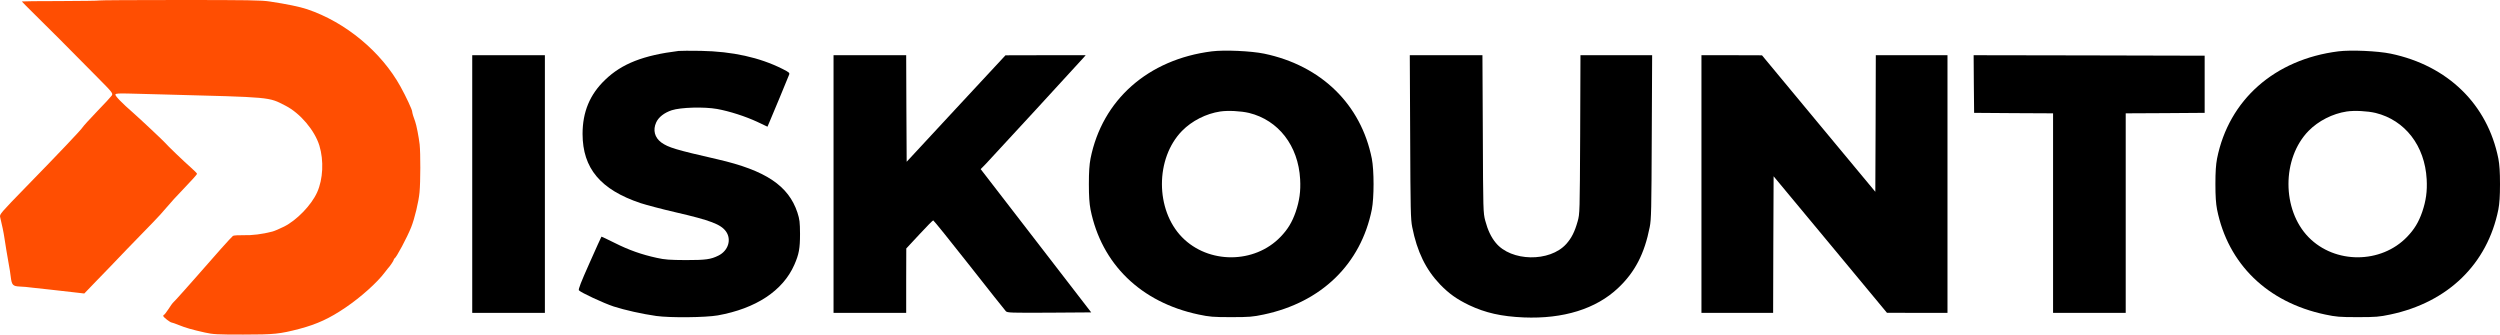
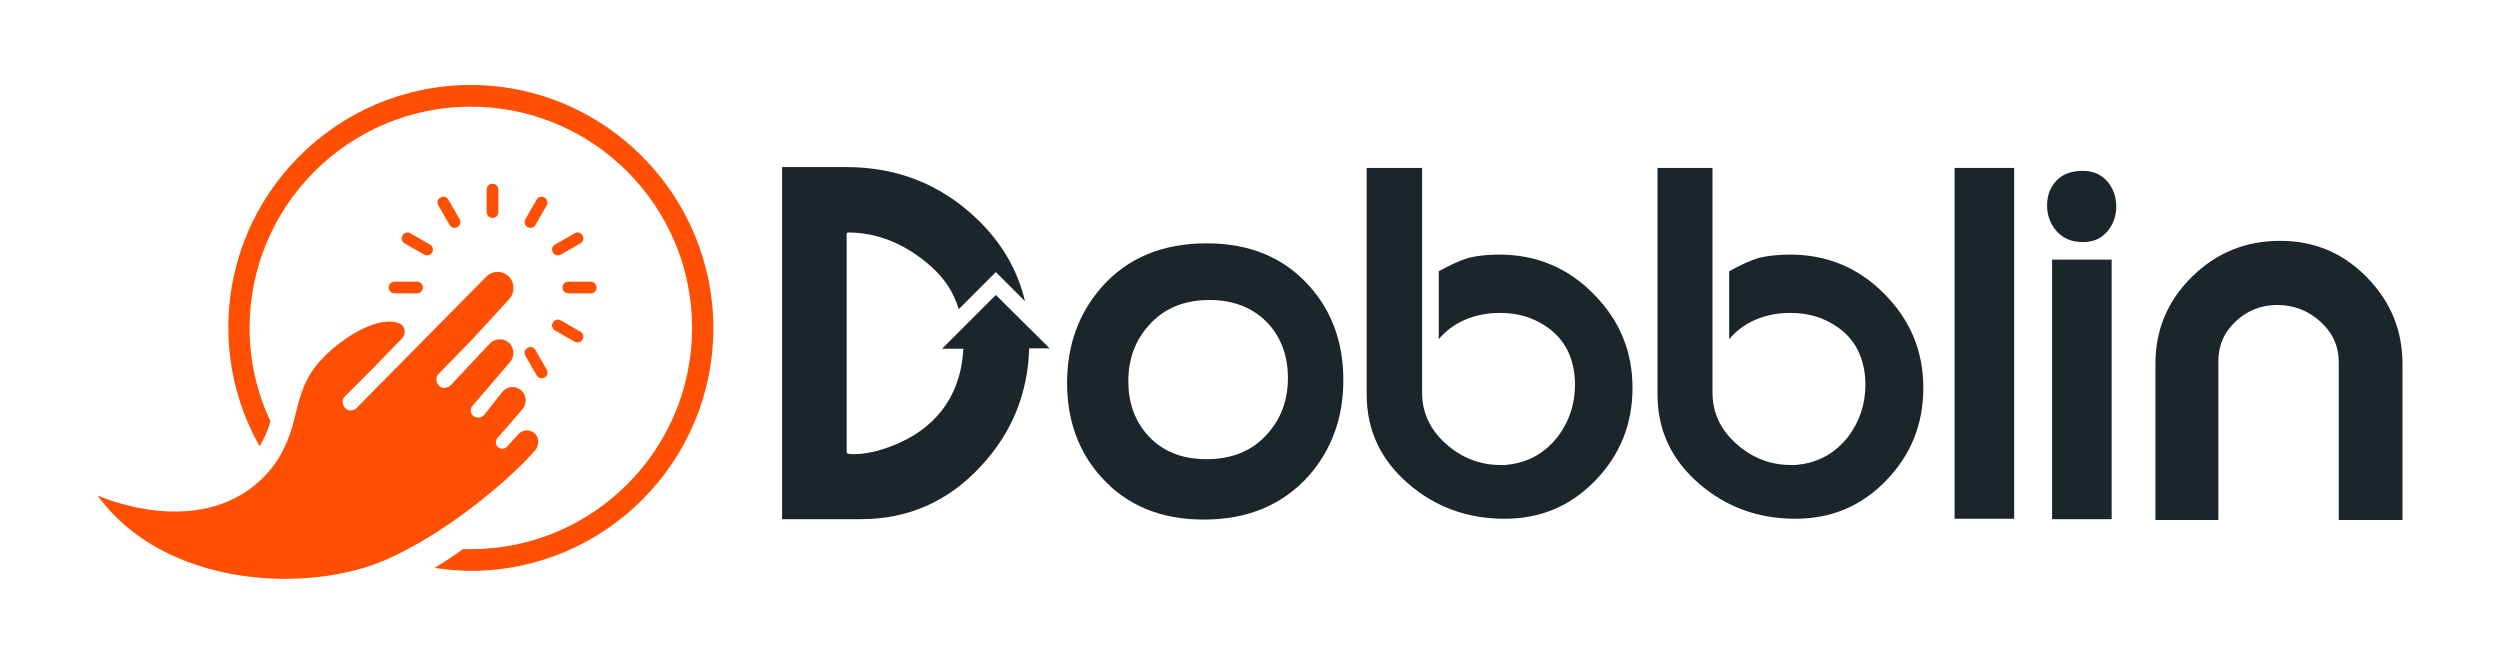
- <svg xmlns="http://www.w3.org/2000/svg" version="1.0" preserveAspectRatio="xMidYMid meet" viewBox="62.48 355 2580.92 345.4">
-   <g transform="translate(0,1080) scale(0.1,-0.1)" stroke="none">
-     <path fill="#ff4e02" d="M1648 7245 c-3 -3 -183 -5 -401 -6 -219 0 -397 -2 -397 -4 0 -2 66 -68 146 -147 141 -138 306 -304 640 -642 151 -152 156 -160 143 -182 -8 -12 -76 -86 -152 -164 -76 -79 -143 -153 -150 -165 -11 -21 -245 -268 -582 -613 -262 -269 -276 -285 -269 -312 19 -78 37 -163 45 -220 12 -81 24 -151 43 -260 9 -47 19 -110 22 -140 10 -82 22 -95 91 -98 32 -1 92 -6 133 -12 41 -5 120 -14 175 -19 55 -6 159 -17 230 -26 l130 -15 128 133 c71 72 210 217 310 322 100 104 221 229 270 278 48 49 112 119 141 155 30 37 113 128 185 202 72 74 130 140 130 145 0 6 -28 34 -62 64 -73 64 -245 229 -268 257 -20 23 -252 241 -329 309 -115 100 -189 176 -184 190 4 10 35 12 147 9 78 -2 232 -6 342 -9 1142 -30 1088 -25 1267 -116 152 -78 301 -254 350 -412 47 -155 38 -346 -23 -482 -59 -132 -210 -288 -341 -354 -46 -23 -102 -47 -123 -52 -99 -26 -208 -40 -295 -37 -52 1 -102 -2 -110 -7 -13 -8 -205 -223 -340 -379 -14 -16 -30 -34 -35 -40 -6 -6 -62 -69 -125 -141 -63 -71 -118 -131 -122 -133 -3 -2 -23 -30 -44 -63 -21 -32 -42 -59 -46 -59 -4 0 -8 -6 -8 -12 1 -13 73 -68 88 -68 5 0 36 -11 71 -25 71 -29 137 -48 271 -78 85 -19 127 -21 395 -21 321 0 378 6 581 59 184 49 311 108 476 220 158 107 328 259 406 364 15 20 29 38 32 41 17 16 60 80 60 88 0 6 3 12 8 14 18 8 129 215 172 323 35 88 77 262 86 360 10 106 11 401 1 495 -9 77 -33 200 -46 235 -15 37 -31 91 -31 103 0 19 -64 156 -120 257 -198 360 -569 667 -965 800 -74 25 -214 54 -382 79 -86 14 -231 16 -931 16 -456 0 -831 -2 -834 -5z" />
-     <path d="M7630 6724 c-363 -45 -585 -131 -758 -298 -158 -151 -233 -332 -233 -559 1 -355 185 -575 599 -714 59 -19 220 -62 359 -94 364 -84 470 -125 523 -199 59 -83 23 -199 -79 -249 -79 -39 -130 -46 -336 -46 -167 1 -216 4 -300 23 -157 34 -289 81 -434 154 -74 37 -136 66 -137 65 -2 -1 -57 -124 -123 -272 -89 -199 -117 -272 -110 -282 20 -23 253 -132 359 -167 115 -37 292 -77 440 -98 144 -20 509 -16 635 6 394 71 672 254 790 522 48 109 59 169 59 319 -1 124 -4 149 -27 221 -92 277 -328 435 -823 549 -433 99 -509 122 -582 174 -69 51 -89 128 -53 207 25 55 83 100 161 126 93 30 333 37 468 13 127 -23 293 -76 419 -135 l101 -48 20 47 c27 61 192 460 203 489 8 20 2 25 -69 61 -235 118 -515 180 -842 186 -107 2 -211 1 -230 -1z" />
-     <path d="M13136 6720 c-659 -83 -1132 -501 -1253 -1107 -12 -64 -17 -136 -17 -263 0 -127 5 -199 17 -263 113 -562 519 -958 1116 -1084 114 -24 147 -27 336 -27 189 0 222 3 336 27 597 126 1003 522 1116 1084 24 122 24 404 0 526 -112 560 -522 960 -1111 1083 -135 28 -412 40 -540 24z m384 -636 c304 -75 508 -339 527 -684 7 -125 -7 -223 -46 -338 -37 -106 -81 -179 -156 -257 -269 -280 -745 -282 -1017 -4 -277 283 -277 815 0 1098 101 103 248 178 394 200 80 12 214 5 298 -15z" />
-     <path d="M24766 6720 c-659 -83 -1132 -501 -1253 -1107 -12 -64 -17 -136 -17 -263 0 -127 5 -199 17 -263 113 -562 519 -958 1116 -1084 114 -24 147 -27 336 -27 189 0 222 3 336 27 597 126 1003 522 1116 1084 12 64 17 136 17 263 0 127 -5 199 -17 263 -112 560 -522 960 -1111 1083 -135 28 -412 40 -540 24z m384 -636 c304 -75 508 -339 527 -684 7 -125 -7 -223 -46 -338 -37 -106 -81 -179 -156 -257 -269 -280 -745 -282 -1017 -4 -277 283 -277 815 0 1098 101 103 248 178 394 200 80 12 214 5 298 -15z" />
-     <path d="M5500 5350 l0 -1330 375 0 375 0 0 1330 0 1330 -375 0 -375 0 0 -1330z" />
-     <path d="M9230 5350 l0 -1330 375 0 375 0 0 333 1 332 135 145 c74 80 138 145 143 145 5 0 172 -207 371 -460 199 -253 369 -468 379 -478 16 -16 48 -17 449 -15 l432 3 -570 739 -571 740 54 55 c52 54 972 1054 1011 1099 l19 22 -414 0 -414 -1 -510 -549 -510 -550 -3 550 -2 550 -375 0 -375 0 0 -1330z" />
-     <path d="M15183 5838 c3 -755 5 -852 21 -932 50 -254 141 -440 290 -595 92 -94 169 -149 297 -211 169 -80 333 -117 564 -127 409 -17 747 88 975 304 174 164 272 354 326 629 16 80 18 177 21 932 l4 842 -370 0 -370 0 -3 -817 c-4 -811 -4 -819 -26 -898 -30 -107 -63 -173 -118 -234 -170 -189 -570 -182 -728 13 -48 58 -83 133 -108 228 -21 81 -22 99 -25 896 l-4 812 -375 0 -375 0 4 -842z" />
-     <path d="M18190 5350 l0 -1330 370 0 370 0 2 705 3 705 585 -704 585 -705 313 -1 312 0 0 1330 0 1330 -370 0 -370 0 -2 -705 -3 -705 -585 704 -585 705 -312 1 -313 0 0 -1330z" />
-     <path d="M21002 6383 l3 -298 408 -3 407 -2 0 -1030 0 -1030 375 0 375 0 0 1030 0 1030 408 2 407 3 0 295 0 295 -1193 3 -1192 2 2 -297z" />
+ <svg xmlns="http://www.w3.org/2000/svg" version="1.1" id="Layer_1" x="0px" y="0px" viewBox="0 0 600 159.2" style="enable-background:new 0 0 600 159.2;" xml:space="preserve">
+   <style type="text/css">
+ 	.st0{fill:#1C252A;}
+ 	.st1{fill:#FF4F02;}
+ </style>
+   <g>
+     <g>
+       <g>
+         <g>
+           <g>
+             <path class="st0" d="M288.9,124.7c-10.3,0-18.5-3.4-24.6-10.2c-5.5-6.1-8.2-13.7-8.2-22.6c0-9.1,2.8-16.7,8.3-23       c6.2-7,14.6-10.5,25.2-10.5c10.3,0,18.5,3.4,24.6,10.2c5.5,6.1,8.2,13.7,8.2,22.6c0,9.1-2.8,16.7-8.3,23       C307.8,121.2,299.4,124.7,288.9,124.7z M290.3,72c-6.1,0-11,2-14.6,6.1c-3.3,3.7-4.9,8.1-4.9,13.4c0,5.1,1.5,9.4,4.6,12.9       c3.5,3.9,8.2,5.8,14.2,5.8c6.1,0,11-2,14.6-6.1c3.3-3.7,4.9-8.1,4.9-13.4c0-5.1-1.5-9.4-4.6-12.9C301,74,296.3,72,290.3,72z" />
+             <path class="st0" d="M359.8,61.1c8.8,0,16.4,3.1,22.6,9.4c6.3,6.3,9.4,13.8,9.4,22.6c0,8.7-3,16.1-8.9,22.2       c-6,6.2-13.2,9.2-21.8,9.2c-8.9,0-16.6-2.8-23.1-8.4c-6.7-5.8-10-12.9-10-21.5V40.3h13.3v53.9c0,4.8,1.9,8.9,5.7,12.3       c3.8,3.4,8.2,5.1,13.1,5.1c0.4,0,0.8,0,1,0c0.3,0,0.9-0.1,1.7-0.2c4.5-0.7,8.1-2.9,11-6.5c2.8-3.7,4.2-7.9,4.2-12.6       c0-1.2-0.1-2.6-0.4-4.1c-0.9-4.3-3.1-7.6-6.6-9.9c-3.1-2.1-6.7-3.2-11-3.2c-2.9,0-5.7,0.5-8.3,1.6c-2.6,1.1-4.7,2.7-6.4,4.7       V65.1c2.7-1.5,5.1-2.6,7.1-3.2C354.4,61.4,356.8,61.1,359.8,61.1z" />
+             <path class="st0" d="M429.6,61.1c8.8,0,16.4,3.1,22.6,9.4c6.3,6.3,9.4,13.8,9.4,22.6c0,8.7-3,16.1-8.9,22.2       c-6,6.2-13.2,9.2-21.8,9.2c-8.9,0-16.6-2.8-23.1-8.4c-6.7-5.8-10-12.9-10-21.5V40.3H411v53.9c0,4.8,1.9,8.9,5.7,12.3       c3.8,3.4,8.2,5.1,13.1,5.1c0.4,0,0.8,0,1,0c0.3,0,0.9-0.1,1.7-0.2c4.5-0.7,8.1-2.9,11-6.5c2.8-3.7,4.2-7.9,4.2-12.6       c0-1.2-0.1-2.6-0.4-4.1c-0.9-4.3-3.1-7.6-6.6-9.9c-3.1-2.1-6.7-3.2-11-3.2c-2.9,0-5.7,0.5-8.3,1.6c-2.6,1.1-4.7,2.7-6.4,4.7       V65.1c2.7-1.5,5.1-2.6,7.1-3.2C424.2,61.4,426.6,61.1,429.6,61.1z" />
+             <path class="st0" d="M469.1,40.3h14.3v84.2h-14.3V40.3z" />
+             <path class="st0" d="M499.9,58.1c-2.7,0-4.8-0.9-6.3-2.6c-1.5-1.7-2.3-3.8-2.3-6.2c0-2.3,0.7-4.3,2.2-5.9       c1.5-1.6,3.6-2.4,6.4-2.4c2.5,0,4.5,0.9,6,2.7c1.3,1.6,2,3.6,2,5.9c0,2.2-0.7,4.2-2.1,5.9C504.3,57.3,502.3,58.1,499.9,58.1z        M492.5,62.3h14.3v62.3h-14.3V62.3z" />
+             <path class="st0" d="M517.3,124.7V87.3c0-8.1,2.9-15.1,8.8-20.9c5.9-5.8,12.9-8.6,21.2-8.6c8.1,0,15,2.9,20.7,8.7       s8.6,12.7,8.6,20.9v37.4h-15.3V86.9c0-3.8-1.5-7.1-4.4-9.7c-3-2.7-6.4-4-10.4-4c-3.8,0-7.1,1.3-9.9,3.9       c-2.8,2.6-4.2,5.8-4.2,9.6v38.1H517.3z" />
+           </g>
+         </g>
+         <g>
+           <path class="st0" d="M239,70.8l-12.9,12.9h5.1c-0.3,5.9-2.1,11-5.4,15.1c-2.8,3.5-6.6,6.2-11.4,8.1c-3.5,1.4-6.7,2.1-9.5,2.1      c-1.1,0-1.7-0.1-1.7-0.4V56l0.3-0.2c7.1,0,13.8,2.7,19.9,8.1c3.3,2.9,5.5,6.3,6.7,10.3l8.9-8.9l7,7c-1.8-7.6-5.7-14.3-11.9-20.1      c-8.6-8.1-19-12.1-31-12.1h-15.4v84.5h18.9c11.3,0,20.9-4.2,28.7-12.6c7.5-8,11.4-17.5,11.7-28.4h4.9L239,70.8z" />
+         </g>
+       </g>
+     </g>
+     <g>
+       <g>
+         <path class="st1" d="M113,20.4c-32.1,0-58.2,26.1-58.2,58.2c0,10.3,2.7,20,7.5,28.5c1.1-1.8,2-3.8,2.6-6c-3.2-6.8-5-14.4-5-22.4     c0-29.3,23.8-53.1,53.1-53.1s53.1,23.8,53.1,53.1s-23.8,53.1-53.1,53.1c-0.6,0-1.3,0-1.9,0c-2.2,1.6-4.5,3.1-6.8,4.5     c2.8,0.4,5.7,0.7,8.7,0.7c32.1,0,58.2-26.1,58.2-58.2S145.1,20.4,113,20.4z" />
+         <g>
+           <g>
+             <path class="st1" d="M128.2,103.9c-1.1-0.9-2.8-0.8-3.8,0.3l-2.7,3c-0.6,0.6-1.5,0.7-2.2,0.1c-0.6-0.6-0.7-1.5-0.1-2.2l0.2-0.2       l5.8-6.7c1.1-1.3,1-3.2-0.2-4.4c-1.3-1.3-3.4-1.2-4.6,0.2l0,0l-4.4,5.6c-0.7,0.8-1.9,0.8-2.6,0.2c-0.7-0.6-0.8-1.6-0.3-2.3l0,0       l0.2-0.2c0,0,0,0,0,0l8.9-10.4c1.1-1.3,1.1-3.2-0.1-4.5c-1.3-1.3-3.5-1.3-4.8,0.1l-8.9,9.5l0,0l-0.5,0.5       c-0.8,0.8-2.1,0.8-2.8,0s-0.8-2.1,0-2.8l8-8.2l8.9-9.7c1.3-1.4,1.4-3.6,0.2-5.1c-1.4-1.8-4.1-1.9-5.7-0.3L85.6,97.9       c-0.8,0.8-2.1,0.8-2.8,0s-0.8-2.1,0-2.8l6.8-6.8l6.9-7.1c1-1.1,0.8-2.9-0.5-3.5c-4.9-2.2-13.2,3-17.8,7.5       c-4.3,4.3-5.7,7.4-7.6,15.5c-1.1,4.6-3.1,9.1-6.2,12.6c-15.3,17.3-41,5.6-41,5.6c16,22.1,50.4,23.7,69.3,15.4       c15.4-6.8,30.5-20.1,35.8-26.3C129.5,106.7,129.4,104.9,128.2,103.9z" />
+           </g>
+           <path class="st1" d="M141.8,67.6h-5.4c-0.8,0-1.4,0.6-1.4,1.4c0,0.8,0.6,1.4,1.4,1.4h5.4c0.8,0,1.4-0.6,1.4-1.4      C143.1,68.2,142.5,67.6,141.8,67.6z M103.2,58.7L98.5,56c-0.7-0.4-1.5-0.2-1.9,0.5c-0.4,0.7-0.2,1.5,0.5,1.9l4.7,2.7      c0.2,0.1,0.5,0.2,0.7,0.2c0.5,0,0.9-0.2,1.2-0.7C104.1,60,103.9,59.1,103.2,58.7z M101.5,69c0-0.8-0.6-1.4-1.4-1.4h-5.4      c-0.8,0-1.4,0.6-1.4,1.4c0,0.8,0.6,1.4,1.4,1.4h5.4C100.8,70.4,101.5,69.8,101.5,69z M133.9,61.3c0.2,0,0.5-0.1,0.7-0.2l4.7-2.7      c0.7-0.4,0.9-1.2,0.5-1.9c-0.4-0.7-1.2-0.9-1.9-0.5l-4.7,2.7c-0.7,0.4-0.9,1.2-0.5,1.9C133,61.1,133.4,61.3,133.9,61.3z       M139.3,79.6l-4.7-2.7c-0.7-0.4-1.5-0.2-1.9,0.5s-0.2,1.5,0.5,1.9l4.7,2.7c0.2,0.1,0.5,0.2,0.7,0.2c0.5,0,0.9-0.2,1.2-0.7      C140.2,80.8,140,80,139.3,79.6z M130.7,47.4c-0.7-0.4-1.5-0.2-1.9,0.5l-2.7,4.7c-0.4,0.7-0.2,1.5,0.5,1.9      c0.2,0.1,0.5,0.2,0.7,0.2c0.5,0,0.9-0.2,1.2-0.7l2.7-4.7C131.6,48.6,131.3,47.8,130.7,47.4z M107.6,47.9      c-0.4-0.7-1.2-0.9-1.9-0.5c-0.7,0.4-0.9,1.2-0.5,1.9l2.7,4.7c0.3,0.4,0.7,0.7,1.2,0.7c0.2,0,0.5-0.1,0.7-0.2      c0.7-0.4,0.9-1.2,0.5-1.9L107.6,47.9z M128.5,84c-0.4-0.7-1.2-0.9-1.9-0.5c-0.7,0.4-0.9,1.2-0.5,1.9l2.7,4.7      c0.3,0.4,0.7,0.7,1.2,0.7c0.2,0,0.5-0.1,0.7-0.2c0.7-0.4,0.9-1.2,0.5-1.9L128.5,84z M118.2,44.1c-0.8,0-1.4,0.6-1.4,1.4v5.4      c0,0.8,0.6,1.4,1.4,1.4c0.8,0,1.4-0.6,1.4-1.4v-5.4C119.6,44.7,119,44.1,118.2,44.1z" />
+         </g>
+       </g>
+     </g>
  </g>
</svg>
